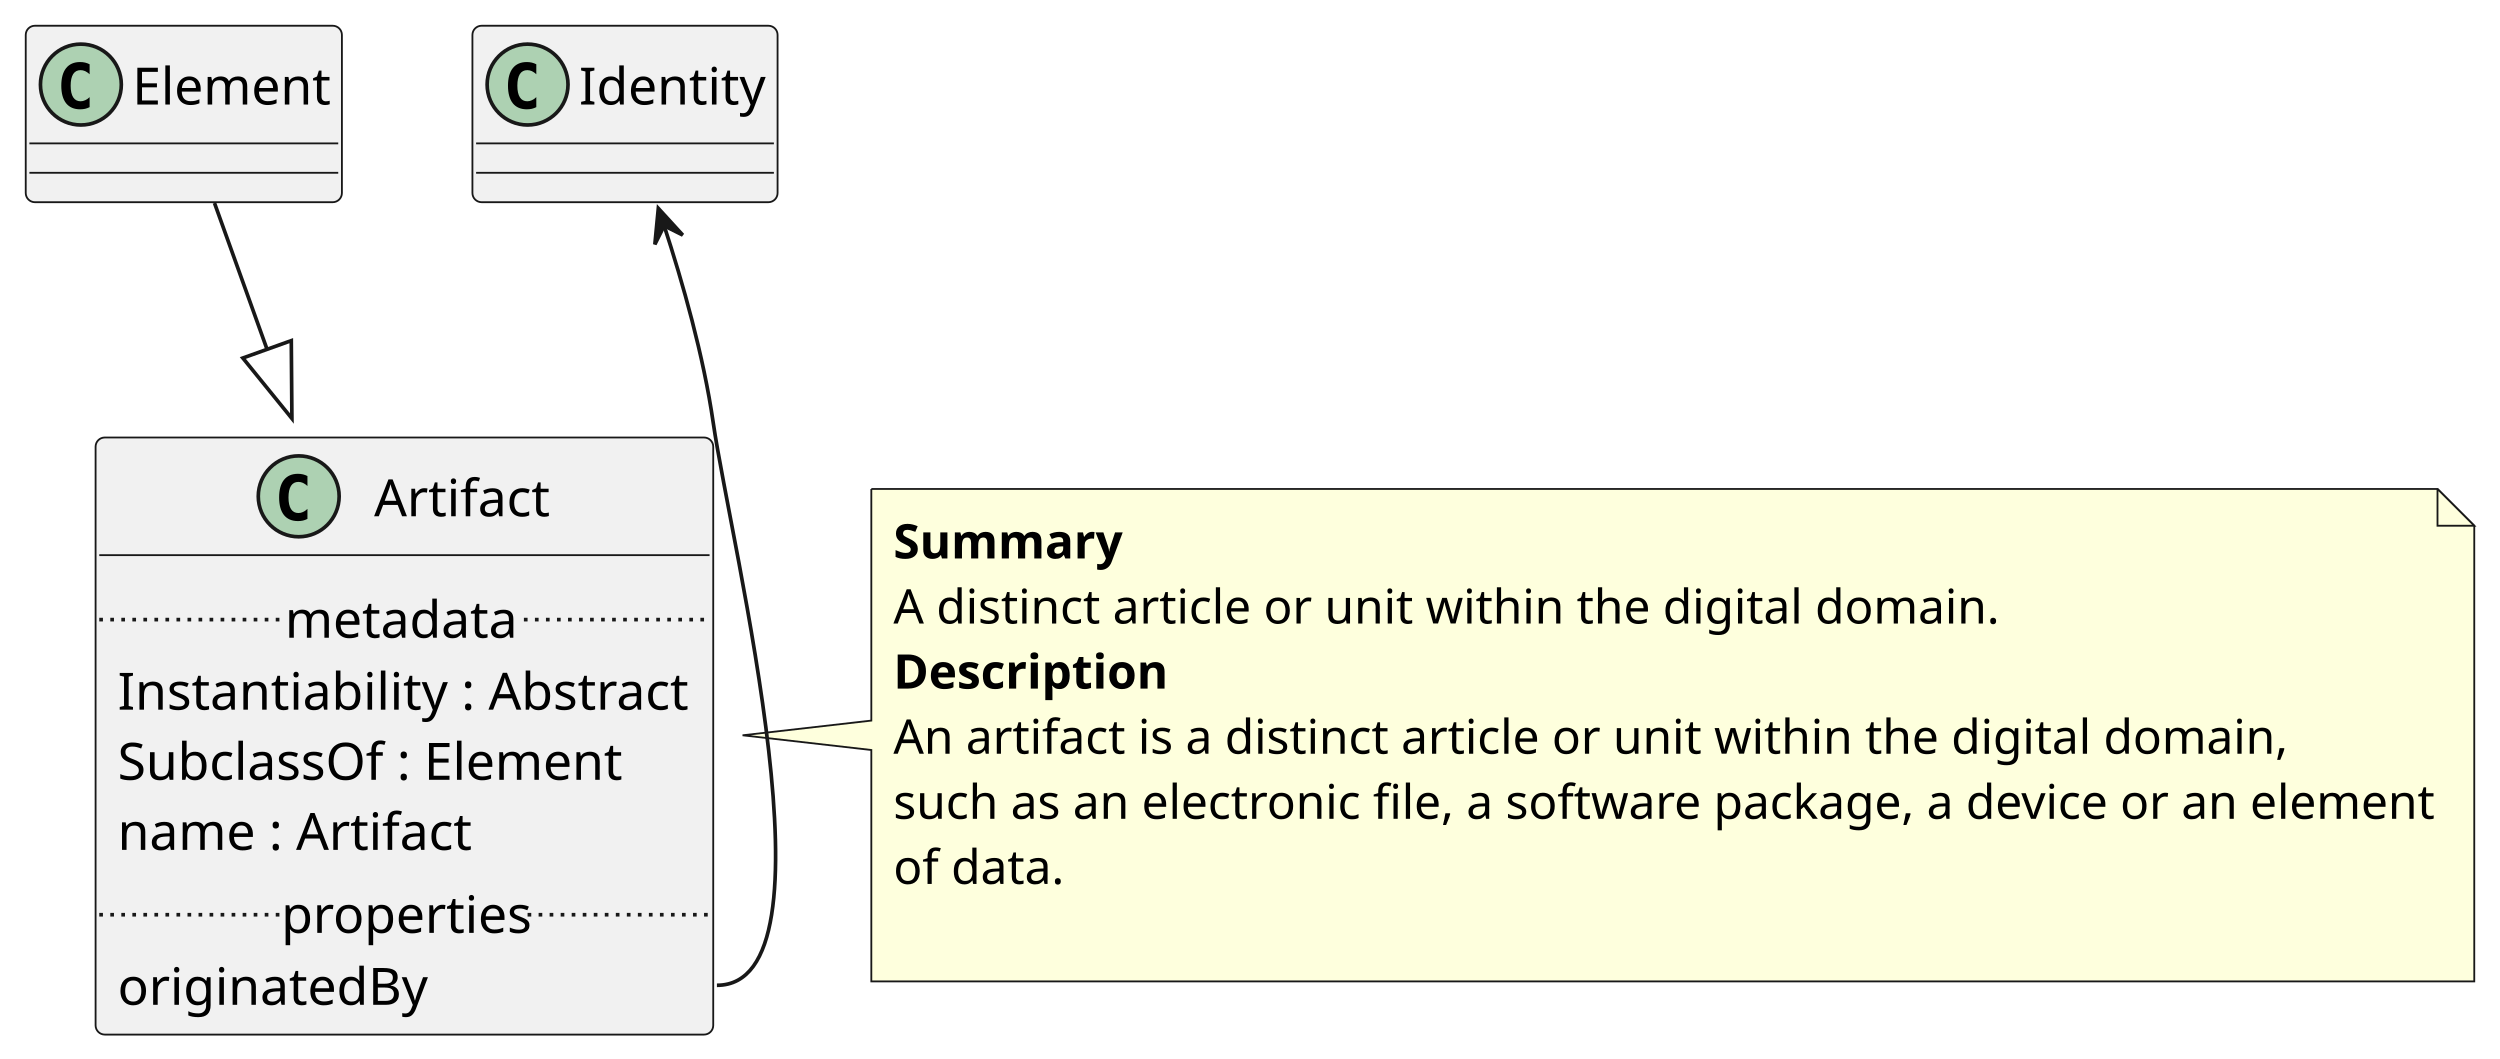
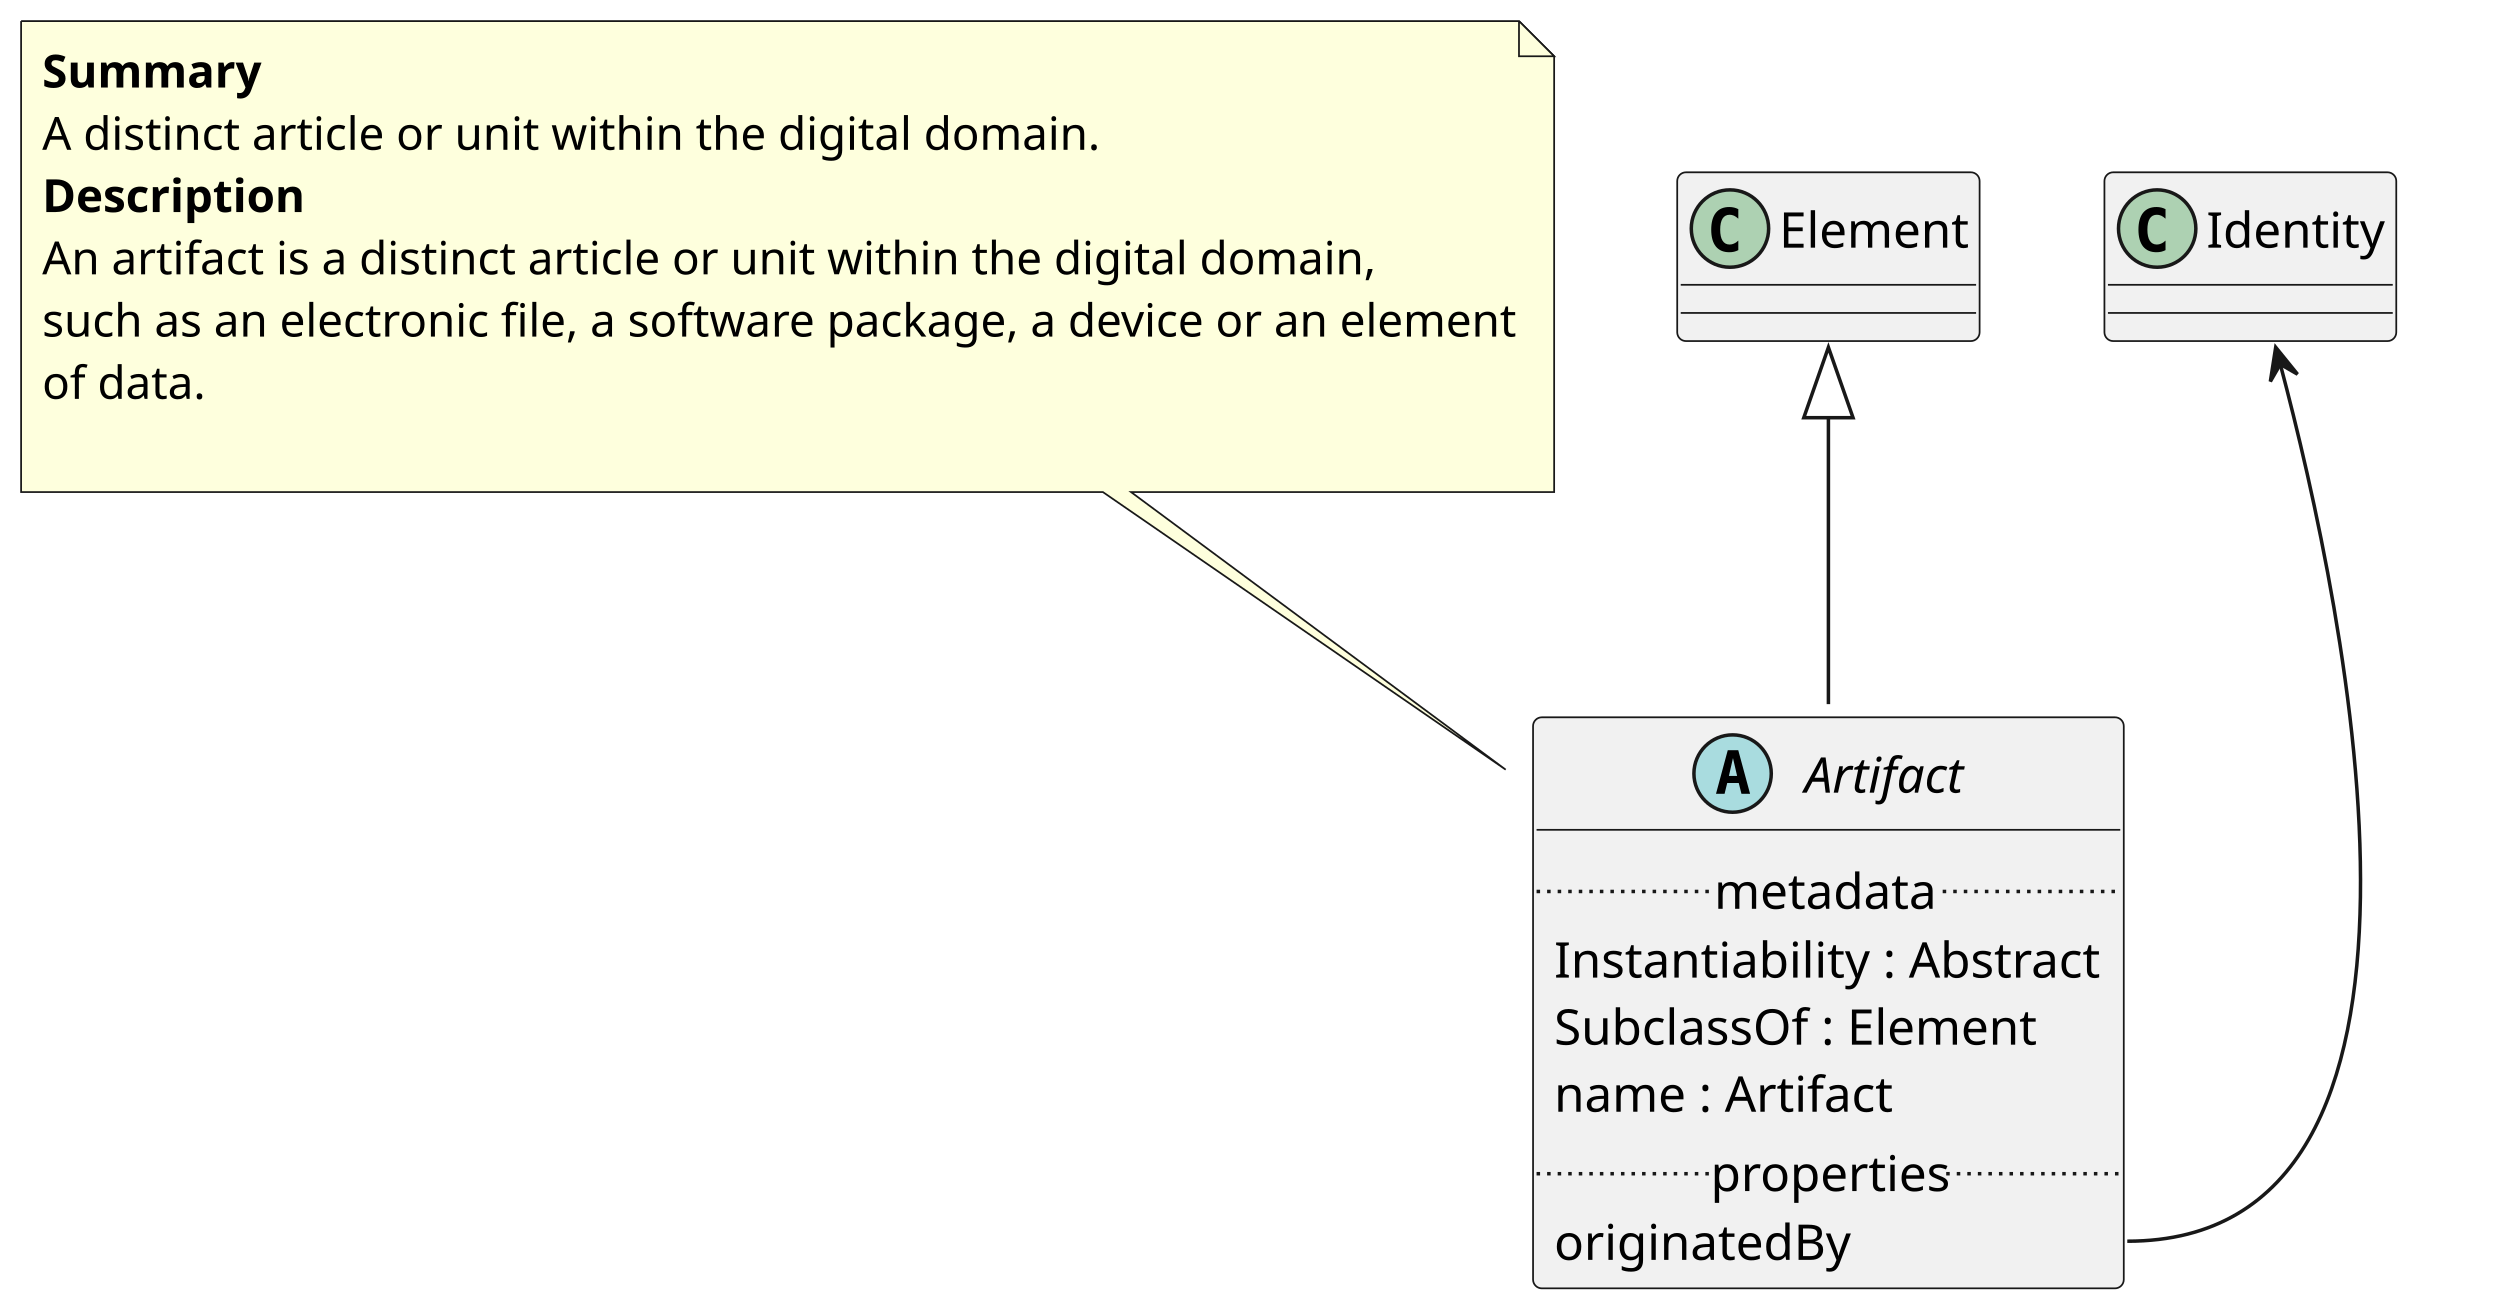
- <svg xmlns="http://www.w3.org/2000/svg" contentStyleType="text/css" height="288px" preserveAspectRatio="none" style="width:680px;height:288px;background:#FFFFFF;" version="1.1" viewBox="0 0 680 288" width="680px" zoomAndPan="magnify">
+ <svg xmlns="http://www.w3.org/2000/svg" contentStyleType="text/css" height="373px" preserveAspectRatio="none" style="width:711px;height:373px;background:#FFFFFF;" version="1.1" viewBox="0 0 711 373" width="711px" zoomAndPan="magnify">
  <defs />
  <g>
    <g id="elem_Artifact">
-       <rect codeLine="1" fill="#F1F1F1" height="162.407" id="Artifact" rx="2.5" ry="2.5" style="stroke:#181818;stroke-width:0.5;" width="168" x="26" y="119" />
-       <ellipse cx="81.25" cy="135" fill="#ADD1B2" rx="11" ry="11" style="stroke:#181818;stroke-width:1.0;" />
-       <path d="M81.047,141.734 Q78.562,141.734 77.234,140.094 Q75.922,138.422 75.922,135.312 Q75.922,132.188 77.234,130.531 Q78.562,128.875 81.047,128.875 Q81.766,128.875 82.422,129.031 Q83.062,129.188 83.625,129.484 L83.625,132.203 Q83.266,131.859 82.969,131.672 Q82.672,131.469 82.406,131.344 Q82.094,131.203 81.781,131.141 Q81.484,131.078 81.172,131.078 Q79.844,131.078 79.156,132.141 Q78.469,133.234 78.469,135.312 Q78.469,137.406 79.156,138.469 Q79.844,139.547 81.172,139.547 Q81.812,139.547 82.406,139.266 Q82.703,139.141 82.984,138.953 Q83.281,138.75 83.625,138.422 L83.625,141.141 Q83.047,141.438 82.406,141.594 Q81.766,141.734 81.047,141.734 Z " fill="#000000" />
-       <text fill="#000000" font-family="sans-serif" font-size="14" lengthAdjust="spacing" textLength="49" x="101.75" y="140.432">Artifact</text>
-       <line style="stroke:#181818;stroke-width:0.5;" x1="27" x2="193" y1="151" y2="151" />
-       <text fill="#000000" font-family="sans-serif" font-size="14" lengthAdjust="spacing" textLength="156" x="32" y="193.034">Instantiability : Abstract</text>
-       <text fill="#000000" font-family="sans-serif" font-size="14" lengthAdjust="spacing" textLength="137" x="32" y="212.102">SubclassOf : Element</text>
-       <text fill="#000000" font-family="sans-serif" font-size="14" lengthAdjust="spacing" textLength="97" x="32" y="231.17">name : Artifact</text>
-       <line style="stroke:#181818;stroke-width:1.0;stroke-dasharray:1.0,2.0;" x1="27" x2="77.5" y1="168.534" y2="168.534" />
-       <text fill="#000000" font-family="sans-serif" font-size="14" lengthAdjust="spacing" textLength="65" x="77.5" y="173.466">metadata</text>
-       <line style="stroke:#181818;stroke-width:1.0;stroke-dasharray:1.0,2.0;" x1="142.5" x2="193" y1="168.534" y2="168.534" />
-       <text fill="#000000" font-family="sans-serif" font-size="14" lengthAdjust="spacing" textLength="83" x="32" y="273.305">originatedBy</text>
-       <line style="stroke:#181818;stroke-width:1.0;stroke-dasharray:1.0,2.0;" x1="27" x2="76.5" y1="248.806" y2="248.806" />
-       <text fill="#000000" font-family="sans-serif" font-size="14" lengthAdjust="spacing" textLength="67" x="76.5" y="253.738">properties</text>
-       <line style="stroke:#181818;stroke-width:1.0;stroke-dasharray:1.0,2.0;" x1="143.5" x2="193" y1="248.806" y2="248.806" />
+       <rect codeLine="1" fill="#F1F1F1" height="162.407" id="Artifact" rx="2.5" ry="2.5" style="stroke:#181818;stroke-width:0.5;" width="168" x="436" y="204" />
+       <ellipse cx="492.75" cy="220" fill="#A9DCDF" rx="11" ry="11" style="stroke:#181818;stroke-width:1.0;" />
+       <path d="M491.375,213.359 L494.359,213.359 L497.719,225.75 L495.266,225.75 L494.5,222.688 L491.219,222.688 L490.469,225.75 L488.031,225.75 L491.375,213.359 Z M494.031,220.672 L492.859,215.594 L491.703,220.672 L494.031,220.672 Z " fill="#000000" />
+       <text fill="#000000" font-family="sans-serif" font-size="14" font-style="italic" lengthAdjust="spacing" textLength="46" x="513.25" y="225.432">Artifact</text>
+       <line style="stroke:#181818;stroke-width:0.5;" x1="437" x2="603" y1="236" y2="236" />
+       <text fill="#000000" font-family="sans-serif" font-size="14" lengthAdjust="spacing" textLength="156" x="442" y="278.034">Instantiability : Abstract</text>
+       <text fill="#000000" font-family="sans-serif" font-size="14" lengthAdjust="spacing" textLength="137" x="442" y="297.102">SubclassOf : Element</text>
+       <text fill="#000000" font-family="sans-serif" font-size="14" lengthAdjust="spacing" textLength="97" x="442" y="316.17">name : Artifact</text>
+       <line style="stroke:#181818;stroke-width:1.0;stroke-dasharray:1.0,2.0;" x1="437" x2="487.5" y1="253.534" y2="253.534" />
+       <text fill="#000000" font-family="sans-serif" font-size="14" lengthAdjust="spacing" textLength="65" x="487.5" y="258.466">metadata</text>
+       <line style="stroke:#181818;stroke-width:1.0;stroke-dasharray:1.0,2.0;" x1="552.5" x2="603" y1="253.534" y2="253.534" />
+       <text fill="#000000" font-family="sans-serif" font-size="14" lengthAdjust="spacing" textLength="83" x="442" y="358.305">originatedBy</text>
+       <line style="stroke:#181818;stroke-width:1.0;stroke-dasharray:1.0,2.0;" x1="437" x2="486.5" y1="333.806" y2="333.806" />
+       <text fill="#000000" font-family="sans-serif" font-size="14" lengthAdjust="spacing" textLength="67" x="486.5" y="338.738">properties</text>
+       <line style="stroke:#181818;stroke-width:1.0;stroke-dasharray:1.0,2.0;" x1="553.5" x2="603" y1="333.806" y2="333.806" />
    </g>
    <g id="elem_GMN3">
-       <path d="M237,133 L237,196 L201.98,200 L237,204 L237,266.942 A0,0 0 0 0 237,266.942 L673,266.942 A0,0 0 0 0 673,266.942 L673,143 L663,133 L237,133 A0,0 0 0 0 237,133 " fill="#FEFFDD" style="stroke:#181818;stroke-width:0.5;" />
-       <path d="M663,133 L663,143 L673,143 L663,133 " fill="#FEFFDD" style="stroke:#181818;stroke-width:0.5;" />
-       <text fill="#000000" font-family="sans-serif" font-size="13" font-weight="bold" lengthAdjust="spacing" textLength="62" x="243" y="151.897">Summary</text>
-       <text fill="#000000" font-family="sans-serif" font-size="13" lengthAdjust="spacing" textLength="287" x="243" y="169.603">A distinct article or unit within the digital domain.</text>
-       <text fill="#000000" font-family="sans-serif" font-size="13" font-weight="bold" lengthAdjust="spacing" textLength="81" x="243" y="187.309">Description</text>
-       <text fill="#000000" font-family="sans-serif" font-size="13" lengthAdjust="spacing" textLength="362" x="243" y="205.015">An artifact is a distinct article or unit within the digital domain,</text>
-       <text fill="#000000" font-family="sans-serif" font-size="13" lengthAdjust="spacing" textLength="415" x="243" y="222.721">such as an electronic file, a software package, a device or an element</text>
-       <text fill="#000000" font-family="sans-serif" font-size="13" lengthAdjust="spacing" textLength="45" x="243" y="240.427">of data.</text>
-       <text fill="#000000" font-family="sans-serif" font-size="13" lengthAdjust="spacing" textLength="3" x="243" y="258.133"> </text>
+       <path d="M6,6 L6,139.942 A0,0 0 0 0 6,139.942 L313.66,139.942 L428.22,218.89 L321.66,139.942 L442,139.942 A0,0 0 0 0 442,139.942 L442,16 L432,6 L6,6 A0,0 0 0 0 6,6 " fill="#FEFFDD" style="stroke:#181818;stroke-width:0.5;" />
+       <path d="M432,6 L432,16 L442,16 L432,6 " fill="#FEFFDD" style="stroke:#181818;stroke-width:0.5;" />
+       <text fill="#000000" font-family="sans-serif" font-size="13" font-weight="bold" lengthAdjust="spacing" textLength="62" x="12" y="24.897">Summary</text>
+       <text fill="#000000" font-family="sans-serif" font-size="13" lengthAdjust="spacing" textLength="287" x="12" y="42.603">A distinct article or unit within the digital domain.</text>
+       <text fill="#000000" font-family="sans-serif" font-size="13" font-weight="bold" lengthAdjust="spacing" textLength="81" x="12" y="60.309">Description</text>
+       <text fill="#000000" font-family="sans-serif" font-size="13" lengthAdjust="spacing" textLength="362" x="12" y="78.015">An artifact is a distinct article or unit within the digital domain,</text>
+       <text fill="#000000" font-family="sans-serif" font-size="13" lengthAdjust="spacing" textLength="415" x="12" y="95.721">such as an electronic file, a software package, a device or an element</text>
+       <text fill="#000000" font-family="sans-serif" font-size="13" lengthAdjust="spacing" textLength="45" x="12" y="113.427">of data.</text>
+       <text fill="#000000" font-family="sans-serif" font-size="13" lengthAdjust="spacing" textLength="3" x="12" y="131.133"> </text>
    </g>
    <g id="elem_Element">
-       <rect fill="#F1F1F1" height="48" id="Element" rx="2.5" ry="2.5" style="stroke:#181818;stroke-width:0.5;" width="86" x="7" y="7" />
-       <ellipse cx="22" cy="23" fill="#ADD1B2" rx="11" ry="11" style="stroke:#181818;stroke-width:1.0;" />
-       <path d="M21.797,29.734 Q19.312,29.734 17.984,28.094 Q16.672,26.422 16.672,23.312 Q16.672,20.188 17.984,18.531 Q19.312,16.875 21.797,16.875 Q22.516,16.875 23.172,17.031 Q23.812,17.188 24.375,17.484 L24.375,20.203 Q24.016,19.859 23.719,19.672 Q23.422,19.469 23.156,19.344 Q22.844,19.203 22.531,19.141 Q22.234,19.078 21.922,19.078 Q20.594,19.078 19.906,20.141 Q19.219,21.234 19.219,23.312 Q19.219,25.406 19.906,26.469 Q20.594,27.547 21.922,27.547 Q22.562,27.547 23.156,27.266 Q23.453,27.141 23.734,26.953 Q24.031,26.75 24.375,26.422 L24.375,29.141 Q23.797,29.438 23.156,29.594 Q22.516,29.734 21.797,29.734 Z " fill="#000000" />
-       <text fill="#000000" font-family="sans-serif" font-size="14" lengthAdjust="spacing" textLength="54" x="36" y="28.432">Element</text>
-       <line style="stroke:#181818;stroke-width:0.5;" x1="8" x2="92" y1="39" y2="39" />
-       <line style="stroke:#181818;stroke-width:0.5;" x1="8" x2="92" y1="47" y2="47" />
+       <rect fill="#F1F1F1" height="48" id="Element" rx="2.5" ry="2.5" style="stroke:#181818;stroke-width:0.5;" width="86" x="477" y="49" />
+       <ellipse cx="492" cy="65" fill="#ADD1B2" rx="11" ry="11" style="stroke:#181818;stroke-width:1.0;" />
+       <path d="M491.797,71.734 Q489.312,71.734 487.984,70.094 Q486.672,68.422 486.672,65.312 Q486.672,62.188 487.984,60.531 Q489.312,58.875 491.797,58.875 Q492.516,58.875 493.172,59.031 Q493.812,59.188 494.375,59.484 L494.375,62.203 Q494.016,61.859 493.719,61.672 Q493.422,61.469 493.156,61.344 Q492.844,61.203 492.531,61.141 Q492.234,61.078 491.922,61.078 Q490.594,61.078 489.906,62.141 Q489.219,63.234 489.219,65.312 Q489.219,67.406 489.906,68.469 Q490.594,69.547 491.922,69.547 Q492.562,69.547 493.156,69.266 Q493.453,69.141 493.734,68.953 Q494.031,68.75 494.375,68.422 L494.375,71.141 Q493.797,71.438 493.156,71.594 Q492.516,71.734 491.797,71.734 Z " fill="#000000" />
+       <text fill="#000000" font-family="sans-serif" font-size="14" lengthAdjust="spacing" textLength="54" x="506" y="70.432">Element</text>
+       <line style="stroke:#181818;stroke-width:0.5;" x1="478" x2="562" y1="81" y2="81" />
+       <line style="stroke:#181818;stroke-width:0.5;" x1="478" x2="562" y1="89" y2="89" />
    </g>
    <g id="elem_Identity">
-       <rect fill="#F1F1F1" height="48" id="Identity" rx="2.5" ry="2.5" style="stroke:#181818;stroke-width:0.5;" width="83" x="128.5" y="7" />
-       <ellipse cx="143.5" cy="23" fill="#ADD1B2" rx="11" ry="11" style="stroke:#181818;stroke-width:1.0;" />
-       <path d="M143.297,29.734 Q140.812,29.734 139.484,28.094 Q138.172,26.422 138.172,23.312 Q138.172,20.188 139.484,18.531 Q140.812,16.875 143.297,16.875 Q144.016,16.875 144.672,17.031 Q145.312,17.188 145.875,17.484 L145.875,20.203 Q145.516,19.859 145.219,19.672 Q144.922,19.469 144.656,19.344 Q144.344,19.203 144.031,19.141 Q143.734,19.078 143.422,19.078 Q142.094,19.078 141.406,20.141 Q140.719,21.234 140.719,23.312 Q140.719,25.406 141.406,26.469 Q142.094,27.547 143.422,27.547 Q144.062,27.547 144.656,27.266 Q144.953,27.141 145.234,26.953 Q145.531,26.75 145.875,26.422 L145.875,29.141 Q145.297,29.438 144.656,29.594 Q144.016,29.734 143.297,29.734 Z " fill="#000000" />
-       <text fill="#000000" font-family="sans-serif" font-size="14" lengthAdjust="spacing" textLength="51" x="157.5" y="28.432">Identity</text>
-       <line style="stroke:#181818;stroke-width:0.5;" x1="129.5" x2="210.5" y1="39" y2="39" />
-       <line style="stroke:#181818;stroke-width:0.5;" x1="129.5" x2="210.5" y1="47" y2="47" />
+       <rect fill="#F1F1F1" height="48" id="Identity" rx="2.5" ry="2.5" style="stroke:#181818;stroke-width:0.5;" width="83" x="598.5" y="49" />
+       <ellipse cx="613.5" cy="65" fill="#ADD1B2" rx="11" ry="11" style="stroke:#181818;stroke-width:1.0;" />
+       <path d="M613.297,71.734 Q610.812,71.734 609.484,70.094 Q608.172,68.422 608.172,65.312 Q608.172,62.188 609.484,60.531 Q610.812,58.875 613.297,58.875 Q614.016,58.875 614.672,59.031 Q615.312,59.188 615.875,59.484 L615.875,62.203 Q615.516,61.859 615.219,61.672 Q614.922,61.469 614.656,61.344 Q614.344,61.203 614.031,61.141 Q613.734,61.078 613.422,61.078 Q612.094,61.078 611.406,62.141 Q610.719,63.234 610.719,65.312 Q610.719,67.406 611.406,68.469 Q612.094,69.547 613.422,69.547 Q614.062,69.547 614.656,69.266 Q614.953,69.141 615.234,68.953 Q615.531,68.75 615.875,68.422 L615.875,71.141 Q615.297,71.438 614.656,71.594 Q614.016,71.734 613.297,71.734 Z " fill="#000000" />
+       <text fill="#000000" font-family="sans-serif" font-size="14" lengthAdjust="spacing" textLength="51" x="627.5" y="70.432">Identity</text>
+       <line style="stroke:#181818;stroke-width:0.5;" x1="599.5" x2="680.5" y1="81" y2="81" />
+       <line style="stroke:#181818;stroke-width:0.5;" x1="599.5" x2="680.5" y1="89" y2="89" />
    </g>
    <g id="link_Element_Artifact">
-       <path codeLine="18" d="M58.34,55.22 C62.31,66.25 67.35,80.29 72.72,95.24 " fill="none" id="Element-to-Artifact" style="stroke:#181818;stroke-width:1.0;" />
-       <polygon fill="none" points="79.23,92.65,79.4,113.84,66.05,97.38,79.23,92.65" style="stroke:#181818;stroke-width:1.0;" />
+       <path codeLine="18" d="M520,118.63 C520,142.38 520,172.36 520,200.26 " fill="none" id="Element-backto-Artifact" style="stroke:#181818;stroke-width:1.0;" />
+       <polygon fill="none" points="513,118.79,520,98.79,527,118.79,513,118.79" style="stroke:#181818;stroke-width:1.0;" />
    </g>
    <g id="link_Identity_Artifact">
-       <path codeLine="19" d="M180.6,61.26 C185.73,76.96 191.36,96.78 194,115 C198.88,148.65 229,268 195,268 " fill="none" id="Identity-backto-Artifact" style="stroke:#181818;stroke-width:1.0;" />
-       <polygon fill="#181818" points="179.06,56.67,178.12,66.474,180.645,61.412,185.707,63.937,179.06,56.67" style="stroke:#181818;stroke-width:1.0;" />
+       <path codeLine="19" d="M648.49,103.51 C667.56,175.25 704.75,353 605,353 " fill="none" id="Identity-backto-Artifact" style="stroke:#181818;stroke-width:1.0;" />
+       <polygon fill="#181818" points="647.21,98.77,645.687,108.5,648.51,103.598,653.412,106.421,647.21,98.77" style="stroke:#181818;stroke-width:1.0;" />
    </g>
  </g>
</svg>
